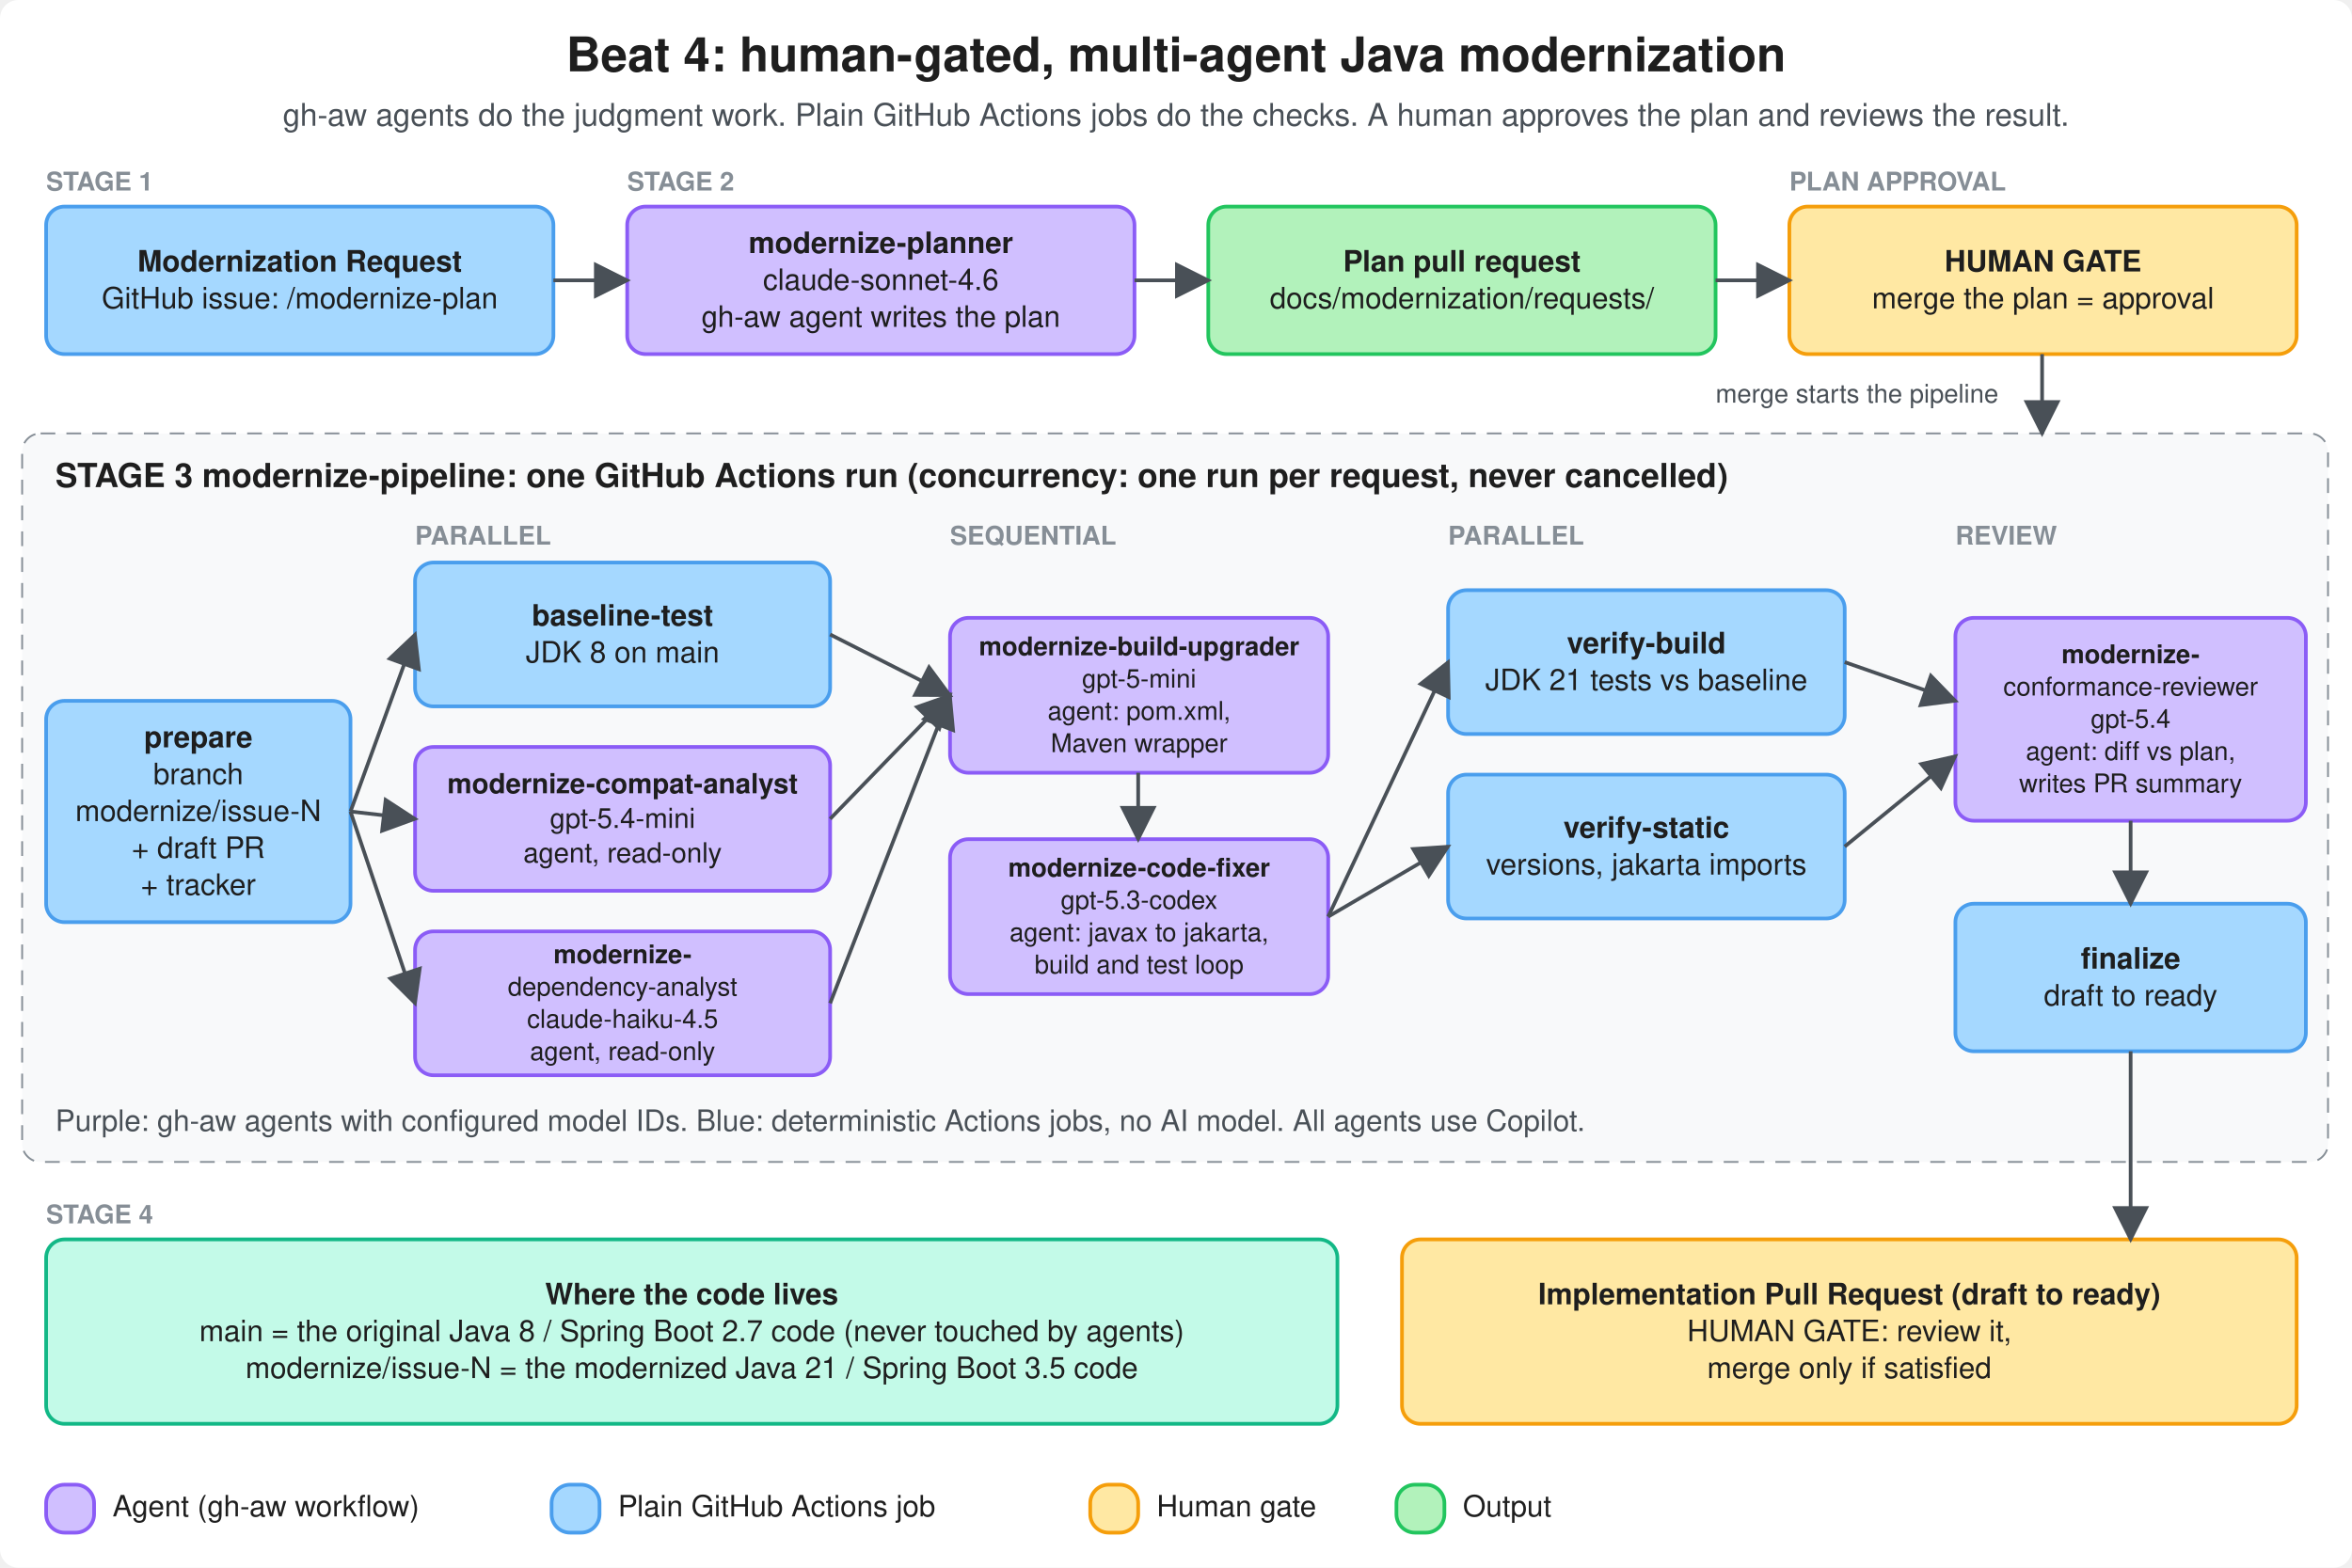
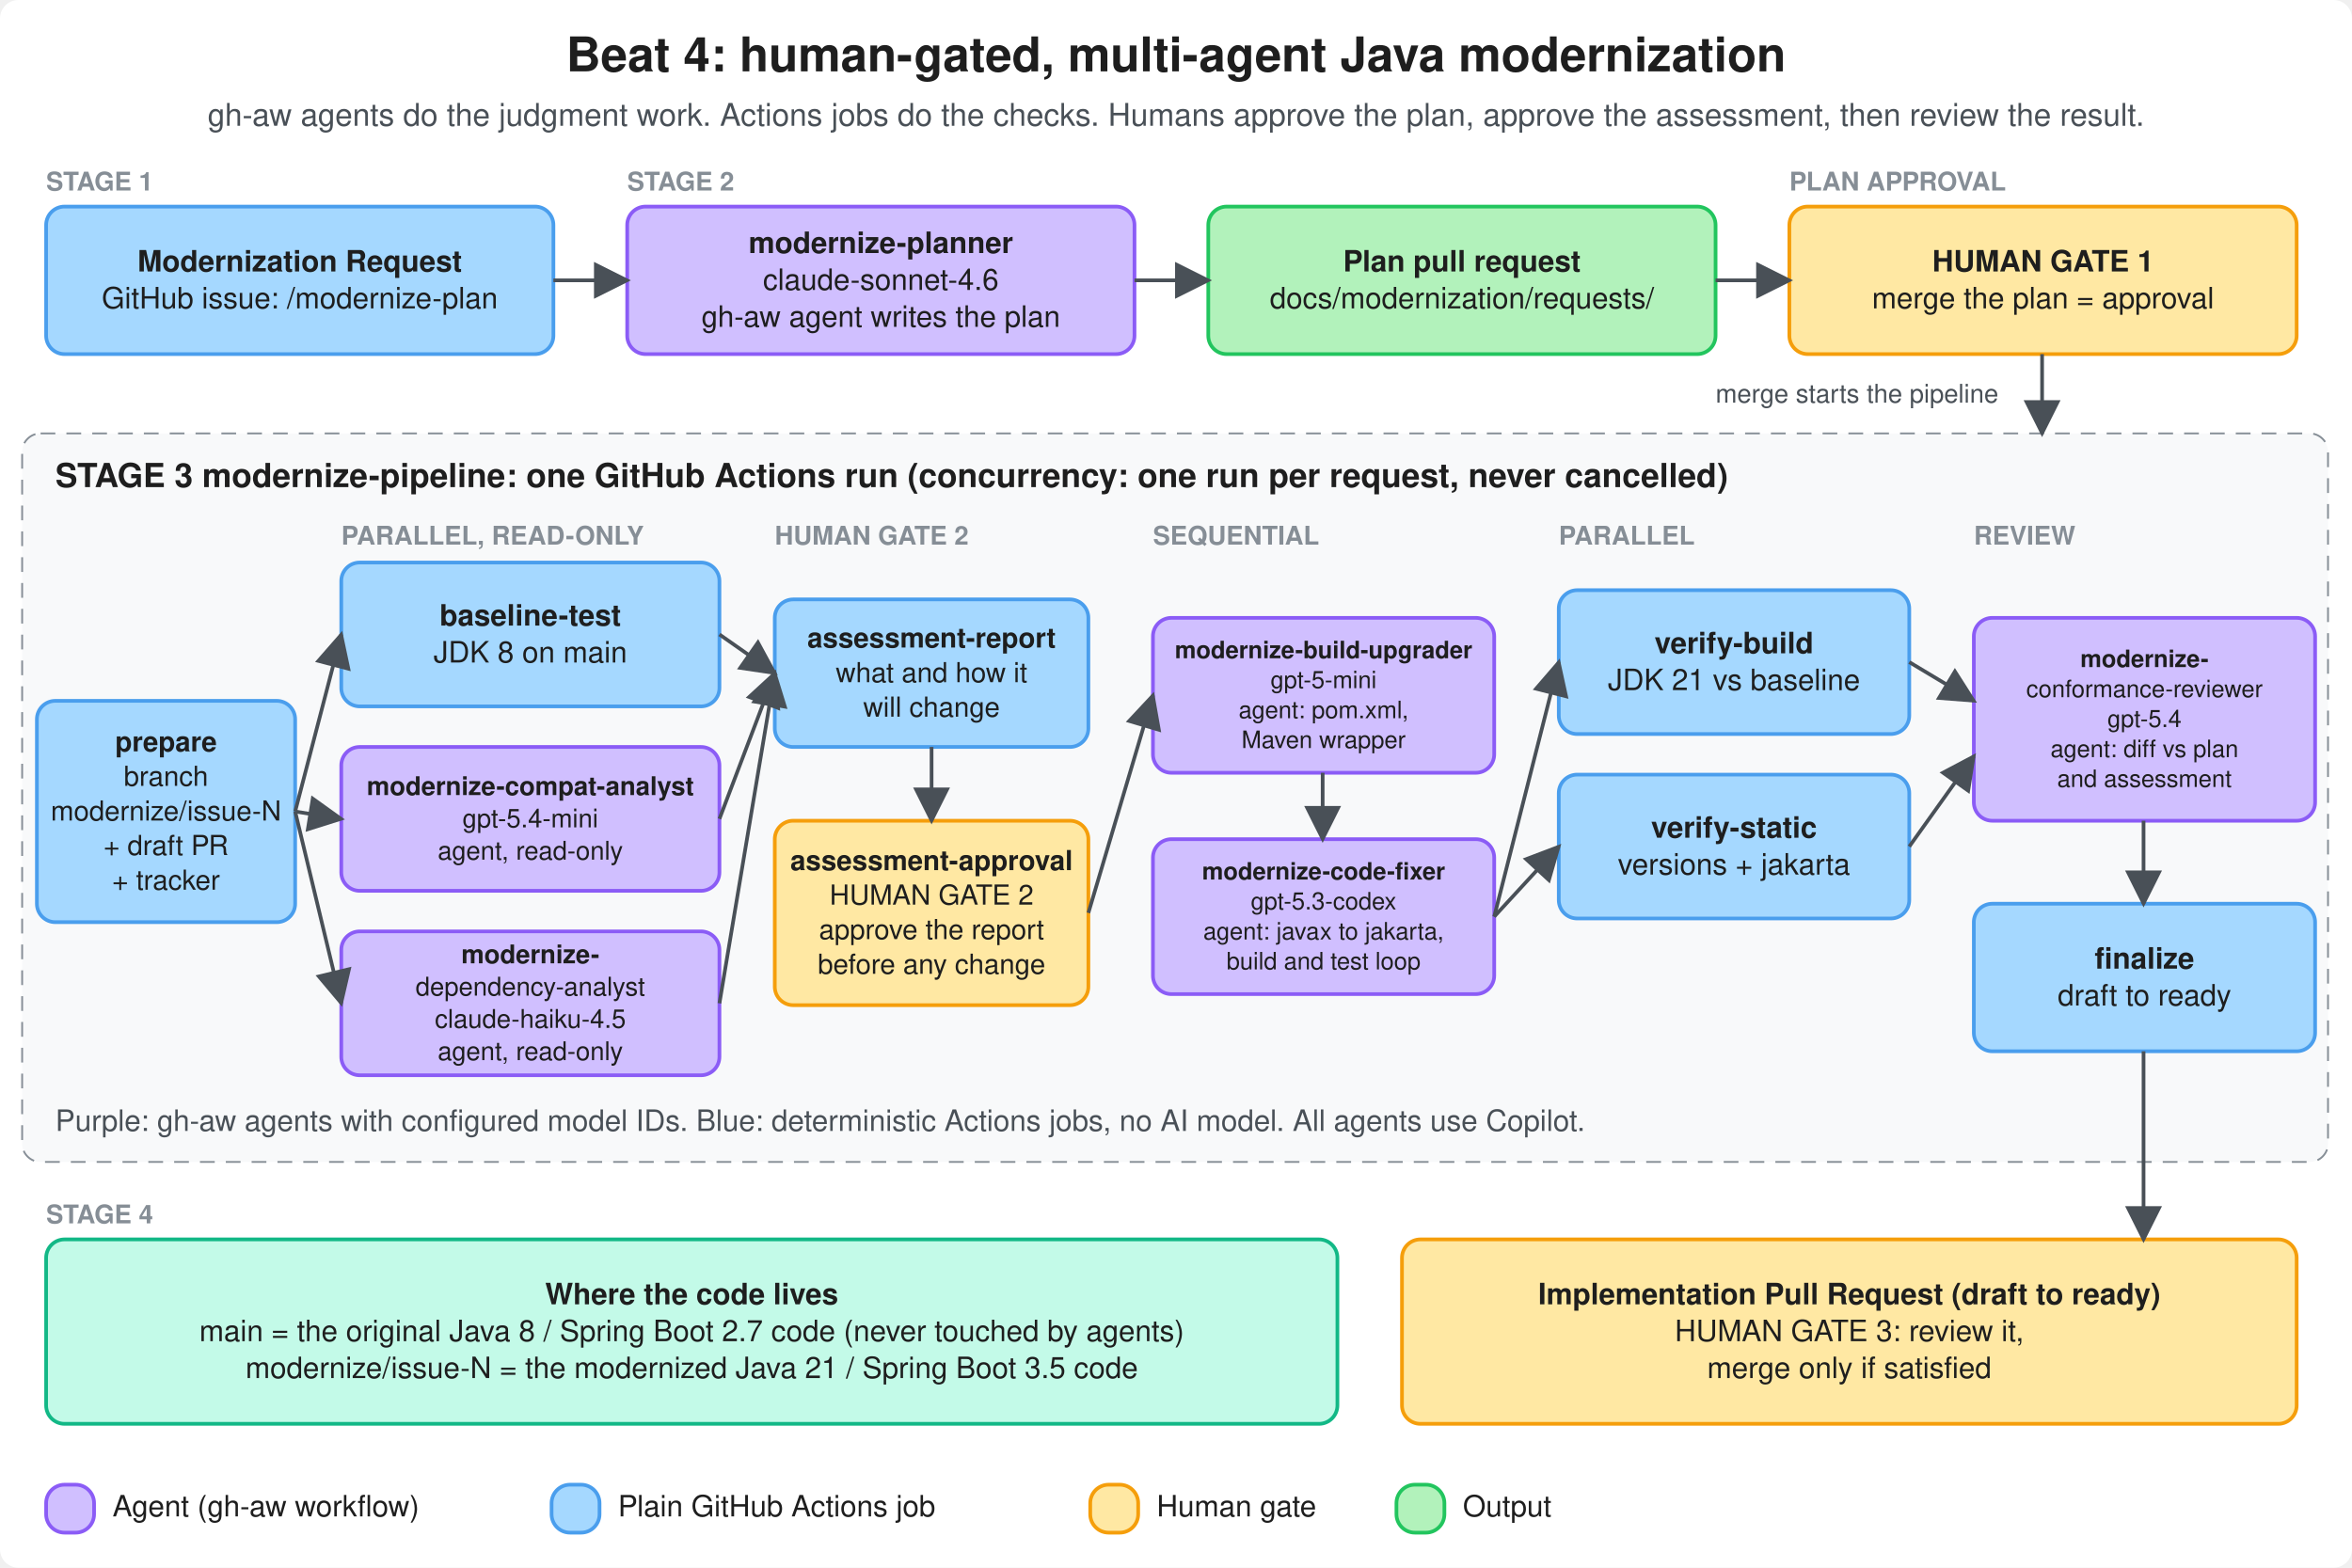
<svg xmlns="http://www.w3.org/2000/svg" viewBox="0 0 1275 850" width="1275" height="850">
  <defs>
    <marker id="ah" markerWidth="10" markerHeight="10" refX="9" refY="5" orient="auto-start-reverse">
      <path d="M0,0 L10,5 L0,10 z" fill="#495057" />
    </marker>
  </defs>
  <rect x="0" y="0" width="1275" height="850" rx="10" fill="#ffffff" stroke="#ffffff" stroke-width="0" />
  <text x="637.5" y="38.7" font-size="26" text-anchor="middle" fill="#1e1e1e" font-weight="700" font-family="Segoe UI, Helvetica, Arial, sans-serif">Beat 4: human-gated, multi-agent Java modernization</text>
-   <text x="637.5" y="68.2" font-size="17" text-anchor="middle" fill="#495057" font-family="Segoe UI, Helvetica, Arial, sans-serif">gh-aw agents do the judgment work. Plain GitHub Actions jobs do the checks. A human approves the plan and reviews the result.</text>
+   <text x="637.5" y="68.2" font-size="17" text-anchor="middle" fill="#495057" font-family="Segoe UI, Helvetica, Arial, sans-serif">gh-aw agents do the judgment work. Actions jobs do the checks. Humans approve the plan, approve the assessment, then review the result.</text>
  <rect x="25" y="112" width="275" height="80" rx="10" fill="#a5d8ff" stroke="#4a9eed" stroke-width="2" />
  <text x="162.5" y="147.2" font-size="16" text-anchor="middle" fill="#1e1e1e" font-weight="700" font-family="Segoe UI, Helvetica, Arial, sans-serif">Modernization Request</text>
  <text x="162.5" y="167.2" font-size="16" text-anchor="middle" fill="#1e1e1e" font-family="Segoe UI, Helvetica, Arial, sans-serif">GitHub issue: /modernize-plan</text>
  <text x="25" y="103.3" font-size="14" text-anchor="start" fill="#868e96" font-weight="700" font-family="Segoe UI, Helvetica, Arial, sans-serif">STAGE 1</text>
  <rect x="340" y="112" width="275" height="80" rx="10" fill="#d0bfff" stroke="#8b5cf6" stroke-width="2" />
  <text x="477.5" y="137.2" font-size="16" text-anchor="middle" fill="#1e1e1e" font-weight="700" font-family="Segoe UI, Helvetica, Arial, sans-serif">modernize-planner</text>
  <text x="477.5" y="157.2" font-size="16" text-anchor="middle" fill="#1e1e1e" font-family="Segoe UI, Helvetica, Arial, sans-serif">claude-sonnet-4.6</text>
  <text x="477.5" y="177.2" font-size="16" text-anchor="middle" fill="#1e1e1e" font-family="Segoe UI, Helvetica, Arial, sans-serif">gh-aw agent writes the plan</text>
  <text x="340" y="103.3" font-size="14" text-anchor="start" fill="#868e96" font-weight="700" font-family="Segoe UI, Helvetica, Arial, sans-serif">STAGE 2</text>
  <line x1="300" y1="152" x2="340" y2="152" stroke="#495057" stroke-width="2" marker-end="url(#ah)" />
  <rect x="655" y="112" width="275" height="80" rx="10" fill="#b2f2bb" stroke="#22c55e" stroke-width="2" />
  <text x="792.5" y="147.2" font-size="16" text-anchor="middle" fill="#1e1e1e" font-weight="700" font-family="Segoe UI, Helvetica, Arial, sans-serif">Plan pull request</text>
  <text x="792.5" y="167.2" font-size="16" text-anchor="middle" fill="#1e1e1e" font-family="Segoe UI, Helvetica, Arial, sans-serif">docs/modernization/requests/</text>
  <line x1="615" y1="152" x2="655" y2="152" stroke="#495057" stroke-width="2" marker-end="url(#ah)" />
  <rect x="970" y="112" width="275" height="80" rx="10" fill="#ffe8a3" stroke="#f59e0b" stroke-width="2" />
-   <text x="1107.5" y="147.2" font-size="16" text-anchor="middle" fill="#1e1e1e" font-weight="700" font-family="Segoe UI, Helvetica, Arial, sans-serif">HUMAN GATE</text>
+   <text x="1107.5" y="147.2" font-size="16" text-anchor="middle" fill="#1e1e1e" font-weight="700" font-family="Segoe UI, Helvetica, Arial, sans-serif">HUMAN GATE 1</text>
  <text x="1107.5" y="167.2" font-size="16" text-anchor="middle" fill="#1e1e1e" font-family="Segoe UI, Helvetica, Arial, sans-serif">merge the plan = approval</text>
  <text x="970" y="103.3" font-size="14" text-anchor="start" fill="#868e96" font-weight="700" font-family="Segoe UI, Helvetica, Arial, sans-serif">PLAN APPROVAL</text>
  <line x1="930" y1="152" x2="970" y2="152" stroke="#495057" stroke-width="2" marker-end="url(#ah)" />
  <rect x="12" y="235" width="1250" height="395" rx="10" fill="#f8f9fa" stroke="#868e96" stroke-width="1" stroke-dasharray="8 6" />
  <text x="30" y="264.1" font-size="18" text-anchor="start" fill="#1e1e1e" font-weight="700" font-family="Segoe UI, Helvetica, Arial, sans-serif">STAGE 3   modernize-pipeline: one GitHub Actions run (concurrency: one run per request, never cancelled)</text>
-   <text x="1000" y="260.3" font-size="14" text-anchor="start" fill="#1e1e1e" font-family="Segoe UI, Helvetica, Arial, sans-serif" />
-   <text x="225" y="295.3" font-size="14" text-anchor="start" fill="#868e96" font-weight="700" font-family="Segoe UI, Helvetica, Arial, sans-serif">PARALLEL</text>
-   <text x="515" y="295.3" font-size="14" text-anchor="start" fill="#868e96" font-weight="700" font-family="Segoe UI, Helvetica, Arial, sans-serif">SEQUENTIAL</text>
-   <text x="785" y="295.3" font-size="14" text-anchor="start" fill="#868e96" font-weight="700" font-family="Segoe UI, Helvetica, Arial, sans-serif">PARALLEL</text>
-   <text x="1060" y="295.3" font-size="14" text-anchor="start" fill="#868e96" font-weight="700" font-family="Segoe UI, Helvetica, Arial, sans-serif">REVIEW</text>
+   <text x="185" y="295.3" font-size="14" text-anchor="start" fill="#868e96" font-weight="700" font-family="Segoe UI, Helvetica, Arial, sans-serif">PARALLEL, READ-ONLY</text>
+   <text x="420" y="295.3" font-size="14" text-anchor="start" fill="#868e96" font-weight="700" font-family="Segoe UI, Helvetica, Arial, sans-serif">HUMAN GATE 2</text>
+   <text x="625" y="295.3" font-size="14" text-anchor="start" fill="#868e96" font-weight="700" font-family="Segoe UI, Helvetica, Arial, sans-serif">SEQUENTIAL</text>
+   <text x="845" y="295.3" font-size="14" text-anchor="start" fill="#868e96" font-weight="700" font-family="Segoe UI, Helvetica, Arial, sans-serif">PARALLEL</text>
+   <text x="1070" y="295.3" font-size="14" text-anchor="start" fill="#868e96" font-weight="700" font-family="Segoe UI, Helvetica, Arial, sans-serif">REVIEW</text>
  <line x1="1107" y1="192" x2="1107" y2="235" stroke="#495057" stroke-width="2" marker-end="url(#ah)" />
  <text x="930" y="218.3" font-size="14" text-anchor="start" fill="#495057" font-family="Segoe UI, Helvetica, Arial, sans-serif">merge starts the pipeline</text>
-   <rect x="25" y="380" width="165" height="120" rx="10" fill="#a5d8ff" stroke="#4a9eed" stroke-width="2" />
-   <text x="107.5" y="405.2" font-size="16" text-anchor="middle" fill="#1e1e1e" font-weight="700" font-family="Segoe UI, Helvetica, Arial, sans-serif">prepare</text>
-   <text x="107.5" y="425.2" font-size="16" text-anchor="middle" fill="#1e1e1e" font-family="Segoe UI, Helvetica, Arial, sans-serif">branch</text>
-   <text x="107.5" y="445.2" font-size="16" text-anchor="middle" fill="#1e1e1e" font-family="Segoe UI, Helvetica, Arial, sans-serif">modernize/issue-N</text>
-   <text x="107.5" y="465.2" font-size="16" text-anchor="middle" fill="#1e1e1e" font-family="Segoe UI, Helvetica, Arial, sans-serif">+ draft PR</text>
-   <text x="107.5" y="485.2" font-size="16" text-anchor="middle" fill="#1e1e1e" font-family="Segoe UI, Helvetica, Arial, sans-serif">+ tracker</text>
-   <rect x="225" y="305" width="225" height="78" rx="10" fill="#a5d8ff" stroke="#4a9eed" stroke-width="2" />
-   <text x="337.5" y="339.2" font-size="16" text-anchor="middle" fill="#1e1e1e" font-weight="700" font-family="Segoe UI, Helvetica, Arial, sans-serif">baseline-test</text>
-   <text x="337.5" y="359.2" font-size="16" text-anchor="middle" fill="#1e1e1e" font-family="Segoe UI, Helvetica, Arial, sans-serif">JDK 8 on main</text>
-   <rect x="225" y="405" width="225" height="78" rx="10" fill="#d0bfff" stroke="#8b5cf6" stroke-width="2" />
-   <text x="337.5" y="430.1" font-size="15" text-anchor="middle" fill="#1e1e1e" font-weight="700" font-family="Segoe UI, Helvetica, Arial, sans-serif">modernize-compat-analyst</text>
-   <text x="337.5" y="448.9" font-size="15" text-anchor="middle" fill="#1e1e1e" font-family="Segoe UI, Helvetica, Arial, sans-serif">gpt-5.4-mini</text>
-   <text x="337.5" y="467.6" font-size="15" text-anchor="middle" fill="#1e1e1e" font-family="Segoe UI, Helvetica, Arial, sans-serif">agent, read-only</text>
-   <rect x="225" y="505" width="225" height="78" rx="10" fill="#d0bfff" stroke="#8b5cf6" stroke-width="2" />
-   <text x="337.5" y="522.3" font-size="14" text-anchor="middle" fill="#1e1e1e" font-weight="700" font-family="Segoe UI, Helvetica, Arial, sans-serif">modernize-</text>
-   <text x="337.5" y="539.8" font-size="14" text-anchor="middle" fill="#1e1e1e" font-family="Segoe UI, Helvetica, Arial, sans-serif">dependency-analyst</text>
-   <text x="337.5" y="557.3" font-size="14" text-anchor="middle" fill="#1e1e1e" font-family="Segoe UI, Helvetica, Arial, sans-serif">claude-haiku-4.5</text>
-   <text x="337.5" y="574.8" font-size="14" text-anchor="middle" fill="#1e1e1e" font-family="Segoe UI, Helvetica, Arial, sans-serif">agent, read-only</text>
-   <line x1="190" y1="440" x2="225" y2="344" stroke="#495057" stroke-width="2" marker-end="url(#ah)" />
-   <line x1="190" y1="440" x2="225" y2="444" stroke="#495057" stroke-width="2" marker-end="url(#ah)" />
-   <line x1="190" y1="440" x2="225" y2="544" stroke="#495057" stroke-width="2" marker-end="url(#ah)" />
-   <rect x="515" y="335" width="205" height="84" rx="10" fill="#d0bfff" stroke="#8b5cf6" stroke-width="2" />
-   <text x="617.5" y="355.3" font-size="14" text-anchor="middle" fill="#1e1e1e" font-weight="700" font-family="Segoe UI, Helvetica, Arial, sans-serif">modernize-build-upgrader</text>
-   <text x="617.5" y="372.8" font-size="14" text-anchor="middle" fill="#1e1e1e" font-family="Segoe UI, Helvetica, Arial, sans-serif">gpt-5-mini</text>
-   <text x="617.5" y="390.3" font-size="14" text-anchor="middle" fill="#1e1e1e" font-family="Segoe UI, Helvetica, Arial, sans-serif">agent: pom.xml,</text>
-   <text x="617.5" y="407.8" font-size="14" text-anchor="middle" fill="#1e1e1e" font-family="Segoe UI, Helvetica, Arial, sans-serif">Maven wrapper</text>
-   <rect x="515" y="455" width="205" height="84" rx="10" fill="#d0bfff" stroke="#8b5cf6" stroke-width="2" />
-   <text x="617.5" y="475.3" font-size="14" text-anchor="middle" fill="#1e1e1e" font-weight="700" font-family="Segoe UI, Helvetica, Arial, sans-serif">modernize-code-fixer</text>
-   <text x="617.5" y="492.8" font-size="14" text-anchor="middle" fill="#1e1e1e" font-family="Segoe UI, Helvetica, Arial, sans-serif">gpt-5.3-codex</text>
-   <text x="617.5" y="510.3" font-size="14" text-anchor="middle" fill="#1e1e1e" font-family="Segoe UI, Helvetica, Arial, sans-serif">agent: javax to jakarta,</text>
-   <text x="617.5" y="527.8" font-size="14" text-anchor="middle" fill="#1e1e1e" font-family="Segoe UI, Helvetica, Arial, sans-serif">build and test loop</text>
-   <line x1="450" y1="344" x2="515" y2="377" stroke="#495057" stroke-width="2" marker-end="url(#ah)" />
-   <line x1="450" y1="444" x2="515" y2="377" stroke="#495057" stroke-width="2" marker-end="url(#ah)" />
-   <line x1="450" y1="544" x2="515" y2="377" stroke="#495057" stroke-width="2" marker-end="url(#ah)" />
-   <line x1="617" y1="419" x2="617" y2="455" stroke="#495057" stroke-width="2" marker-end="url(#ah)" />
-   <rect x="785" y="320" width="215" height="78" rx="10" fill="#a5d8ff" stroke="#4a9eed" stroke-width="2" />
-   <text x="892.5" y="354.2" font-size="16" text-anchor="middle" fill="#1e1e1e" font-weight="700" font-family="Segoe UI, Helvetica, Arial, sans-serif">verify-build</text>
-   <text x="892.5" y="374.2" font-size="16" text-anchor="middle" fill="#1e1e1e" font-family="Segoe UI, Helvetica, Arial, sans-serif">JDK 21 tests vs baseline</text>
-   <rect x="785" y="420" width="215" height="78" rx="10" fill="#a5d8ff" stroke="#4a9eed" stroke-width="2" />
-   <text x="892.5" y="454.2" font-size="16" text-anchor="middle" fill="#1e1e1e" font-weight="700" font-family="Segoe UI, Helvetica, Arial, sans-serif">verify-static</text>
-   <text x="892.5" y="474.2" font-size="16" text-anchor="middle" fill="#1e1e1e" font-family="Segoe UI, Helvetica, Arial, sans-serif">versions, jakarta imports</text>
-   <line x1="720" y1="497" x2="785" y2="359" stroke="#495057" stroke-width="2" marker-end="url(#ah)" />
-   <line x1="720" y1="497" x2="785" y2="459" stroke="#495057" stroke-width="2" marker-end="url(#ah)" />
-   <rect x="1060" y="335" width="190" height="110" rx="10" fill="#d0bfff" stroke="#8b5cf6" stroke-width="2" />
-   <text x="1155.0" y="359.6" font-size="14" text-anchor="middle" fill="#1e1e1e" font-weight="700" font-family="Segoe UI, Helvetica, Arial, sans-serif">modernize-</text>
-   <text x="1155.0" y="377.1" font-size="14" text-anchor="middle" fill="#1e1e1e" font-family="Segoe UI, Helvetica, Arial, sans-serif">conformance-reviewer</text>
-   <text x="1155.0" y="394.6" font-size="14" text-anchor="middle" fill="#1e1e1e" font-family="Segoe UI, Helvetica, Arial, sans-serif">gpt-5.4</text>
-   <text x="1155.0" y="412.1" font-size="14" text-anchor="middle" fill="#1e1e1e" font-family="Segoe UI, Helvetica, Arial, sans-serif">agent: diff vs plan,</text>
-   <text x="1155.0" y="429.6" font-size="14" text-anchor="middle" fill="#1e1e1e" font-family="Segoe UI, Helvetica, Arial, sans-serif">writes PR summary</text>
-   <line x1="1000" y1="359" x2="1060" y2="380" stroke="#495057" stroke-width="2" marker-end="url(#ah)" />
-   <line x1="1000" y1="459" x2="1060" y2="410" stroke="#495057" stroke-width="2" marker-end="url(#ah)" />
-   <rect x="1060" y="490" width="190" height="80" rx="10" fill="#a5d8ff" stroke="#4a9eed" stroke-width="2" />
-   <text x="1155.0" y="525.2" font-size="16" text-anchor="middle" fill="#1e1e1e" font-weight="700" font-family="Segoe UI, Helvetica, Arial, sans-serif">finalize</text>
-   <text x="1155.0" y="545.2" font-size="16" text-anchor="middle" fill="#1e1e1e" font-family="Segoe UI, Helvetica, Arial, sans-serif">draft to ready</text>
-   <line x1="1155" y1="445" x2="1155" y2="490" stroke="#495057" stroke-width="2" marker-end="url(#ah)" />
+   <rect x="20" y="380" width="140" height="120" rx="10" fill="#a5d8ff" stroke="#4a9eed" stroke-width="2" />
+   <text x="90.0" y="407.4" font-size="15" text-anchor="middle" fill="#1e1e1e" font-weight="700" font-family="Segoe UI, Helvetica, Arial, sans-serif">prepare</text>
+   <text x="90.0" y="426.1" font-size="15" text-anchor="middle" fill="#1e1e1e" font-family="Segoe UI, Helvetica, Arial, sans-serif">branch</text>
+   <text x="90.0" y="444.9" font-size="15" text-anchor="middle" fill="#1e1e1e" font-family="Segoe UI, Helvetica, Arial, sans-serif">modernize/issue-N</text>
+   <text x="90.0" y="463.6" font-size="15" text-anchor="middle" fill="#1e1e1e" font-family="Segoe UI, Helvetica, Arial, sans-serif">+ draft PR</text>
+   <text x="90.0" y="482.4" font-size="15" text-anchor="middle" fill="#1e1e1e" font-family="Segoe UI, Helvetica, Arial, sans-serif">+ tracker</text>
+   <rect x="185" y="305" width="205" height="78" rx="10" fill="#a5d8ff" stroke="#4a9eed" stroke-width="2" />
+   <text x="287.5" y="339.2" font-size="16" text-anchor="middle" fill="#1e1e1e" font-weight="700" font-family="Segoe UI, Helvetica, Arial, sans-serif">baseline-test</text>
+   <text x="287.5" y="359.2" font-size="16" text-anchor="middle" fill="#1e1e1e" font-family="Segoe UI, Helvetica, Arial, sans-serif">JDK 8 on main</text>
+   <rect x="185" y="405" width="205" height="78" rx="10" fill="#d0bfff" stroke="#8b5cf6" stroke-width="2" />
+   <text x="287.5" y="431.1" font-size="14" text-anchor="middle" fill="#1e1e1e" font-weight="700" font-family="Segoe UI, Helvetica, Arial, sans-serif">modernize-compat-analyst</text>
+   <text x="287.5" y="448.6" font-size="14" text-anchor="middle" fill="#1e1e1e" font-family="Segoe UI, Helvetica, Arial, sans-serif">gpt-5.4-mini</text>
+   <text x="287.5" y="466.1" font-size="14" text-anchor="middle" fill="#1e1e1e" font-family="Segoe UI, Helvetica, Arial, sans-serif">agent, read-only</text>
+   <rect x="185" y="505" width="205" height="78" rx="10" fill="#d0bfff" stroke="#8b5cf6" stroke-width="2" />
+   <text x="287.5" y="522.3" font-size="14" text-anchor="middle" fill="#1e1e1e" font-weight="700" font-family="Segoe UI, Helvetica, Arial, sans-serif">modernize-</text>
+   <text x="287.5" y="539.8" font-size="14" text-anchor="middle" fill="#1e1e1e" font-family="Segoe UI, Helvetica, Arial, sans-serif">dependency-analyst</text>
+   <text x="287.5" y="557.3" font-size="14" text-anchor="middle" fill="#1e1e1e" font-family="Segoe UI, Helvetica, Arial, sans-serif">claude-haiku-4.5</text>
+   <text x="287.5" y="574.8" font-size="14" text-anchor="middle" fill="#1e1e1e" font-family="Segoe UI, Helvetica, Arial, sans-serif">agent, read-only</text>
+   <line x1="160" y1="440" x2="185" y2="344" stroke="#495057" stroke-width="2" marker-end="url(#ah)" />
+   <line x1="160" y1="440" x2="185" y2="444" stroke="#495057" stroke-width="2" marker-end="url(#ah)" />
+   <line x1="160" y1="440" x2="185" y2="544" stroke="#495057" stroke-width="2" marker-end="url(#ah)" />
+   <rect x="420" y="325" width="170" height="80" rx="10" fill="#a5d8ff" stroke="#4a9eed" stroke-width="2" />
+   <text x="505.0" y="351.1" font-size="15" text-anchor="middle" fill="#1e1e1e" font-weight="700" font-family="Segoe UI, Helvetica, Arial, sans-serif">assessment-report</text>
+   <text x="505.0" y="369.9" font-size="15" text-anchor="middle" fill="#1e1e1e" font-family="Segoe UI, Helvetica, Arial, sans-serif">what and how it</text>
+   <text x="505.0" y="388.6" font-size="15" text-anchor="middle" fill="#1e1e1e" font-family="Segoe UI, Helvetica, Arial, sans-serif">will change</text>
+   <line x1="390" y1="344" x2="420" y2="365" stroke="#495057" stroke-width="2" marker-end="url(#ah)" />
+   <line x1="390" y1="444" x2="420" y2="365" stroke="#495057" stroke-width="2" marker-end="url(#ah)" />
+   <line x1="390" y1="544" x2="420" y2="365" stroke="#495057" stroke-width="2" marker-end="url(#ah)" />
+   <rect x="420" y="445" width="170" height="100" rx="10" fill="#ffe8a3" stroke="#f59e0b" stroke-width="2" />
+   <text x="505.0" y="471.8" font-size="15" text-anchor="middle" fill="#1e1e1e" font-weight="700" font-family="Segoe UI, Helvetica, Arial, sans-serif">assessment-approval</text>
+   <text x="505.0" y="490.5" font-size="15" text-anchor="middle" fill="#1e1e1e" font-family="Segoe UI, Helvetica, Arial, sans-serif">HUMAN GATE 2</text>
+   <text x="505.0" y="509.2" font-size="15" text-anchor="middle" fill="#1e1e1e" font-family="Segoe UI, Helvetica, Arial, sans-serif">approve the report</text>
+   <text x="505.0" y="528.0" font-size="15" text-anchor="middle" fill="#1e1e1e" font-family="Segoe UI, Helvetica, Arial, sans-serif">before any change</text>
+   <line x1="505" y1="405" x2="505" y2="445" stroke="#495057" stroke-width="2" marker-end="url(#ah)" />
+   <rect x="625" y="335" width="185" height="84" rx="10" fill="#d0bfff" stroke="#8b5cf6" stroke-width="2" />
+   <text x="717.5" y="356.9" font-size="13" text-anchor="middle" fill="#1e1e1e" font-weight="700" font-family="Segoe UI, Helvetica, Arial, sans-serif">modernize-build-upgrader</text>
+   <text x="717.5" y="373.1" font-size="13" text-anchor="middle" fill="#1e1e1e" font-family="Segoe UI, Helvetica, Arial, sans-serif">gpt-5-mini</text>
+   <text x="717.5" y="389.4" font-size="13" text-anchor="middle" fill="#1e1e1e" font-family="Segoe UI, Helvetica, Arial, sans-serif">agent: pom.xml,</text>
+   <text x="717.5" y="405.6" font-size="13" text-anchor="middle" fill="#1e1e1e" font-family="Segoe UI, Helvetica, Arial, sans-serif">Maven wrapper</text>
+   <rect x="625" y="455" width="185" height="84" rx="10" fill="#d0bfff" stroke="#8b5cf6" stroke-width="2" />
+   <text x="717.5" y="476.9" font-size="13" text-anchor="middle" fill="#1e1e1e" font-weight="700" font-family="Segoe UI, Helvetica, Arial, sans-serif">modernize-code-fixer</text>
+   <text x="717.5" y="493.1" font-size="13" text-anchor="middle" fill="#1e1e1e" font-family="Segoe UI, Helvetica, Arial, sans-serif">gpt-5.3-codex</text>
+   <text x="717.5" y="509.4" font-size="13" text-anchor="middle" fill="#1e1e1e" font-family="Segoe UI, Helvetica, Arial, sans-serif">agent: javax to jakarta,</text>
+   <text x="717.5" y="525.6" font-size="13" text-anchor="middle" fill="#1e1e1e" font-family="Segoe UI, Helvetica, Arial, sans-serif">build and test loop</text>
+   <line x1="590" y1="495" x2="625" y2="377" stroke="#495057" stroke-width="2" marker-end="url(#ah)" />
+   <line x1="717" y1="419" x2="717" y2="455" stroke="#495057" stroke-width="2" marker-end="url(#ah)" />
+   <rect x="845" y="320" width="190" height="78" rx="10" fill="#a5d8ff" stroke="#4a9eed" stroke-width="2" />
+   <text x="940.0" y="354.2" font-size="16" text-anchor="middle" fill="#1e1e1e" font-weight="700" font-family="Segoe UI, Helvetica, Arial, sans-serif">verify-build</text>
+   <text x="940.0" y="374.2" font-size="16" text-anchor="middle" fill="#1e1e1e" font-family="Segoe UI, Helvetica, Arial, sans-serif">JDK 21 vs baseline</text>
+   <rect x="845" y="420" width="190" height="78" rx="10" fill="#a5d8ff" stroke="#4a9eed" stroke-width="2" />
+   <text x="940.0" y="454.2" font-size="16" text-anchor="middle" fill="#1e1e1e" font-weight="700" font-family="Segoe UI, Helvetica, Arial, sans-serif">verify-static</text>
+   <text x="940.0" y="474.2" font-size="16" text-anchor="middle" fill="#1e1e1e" font-family="Segoe UI, Helvetica, Arial, sans-serif">versions + jakarta</text>
+   <line x1="810" y1="497" x2="845" y2="359" stroke="#495057" stroke-width="2" marker-end="url(#ah)" />
+   <line x1="810" y1="497" x2="845" y2="459" stroke="#495057" stroke-width="2" marker-end="url(#ah)" />
+   <rect x="1070" y="335" width="185" height="110" rx="10" fill="#d0bfff" stroke="#8b5cf6" stroke-width="2" />
+   <text x="1162.5" y="361.7" font-size="13" text-anchor="middle" fill="#1e1e1e" font-weight="700" font-family="Segoe UI, Helvetica, Arial, sans-serif">modernize-</text>
+   <text x="1162.5" y="378.0" font-size="13" text-anchor="middle" fill="#1e1e1e" font-family="Segoe UI, Helvetica, Arial, sans-serif">conformance-reviewer</text>
+   <text x="1162.5" y="394.2" font-size="13" text-anchor="middle" fill="#1e1e1e" font-family="Segoe UI, Helvetica, Arial, sans-serif">gpt-5.4</text>
+   <text x="1162.5" y="410.5" font-size="13" text-anchor="middle" fill="#1e1e1e" font-family="Segoe UI, Helvetica, Arial, sans-serif">agent: diff vs plan</text>
+   <text x="1162.5" y="426.7" font-size="13" text-anchor="middle" fill="#1e1e1e" font-family="Segoe UI, Helvetica, Arial, sans-serif">and assessment</text>
+   <line x1="1035" y1="359" x2="1070" y2="380" stroke="#495057" stroke-width="2" marker-end="url(#ah)" />
+   <line x1="1035" y1="459" x2="1070" y2="410" stroke="#495057" stroke-width="2" marker-end="url(#ah)" />
+   <rect x="1070" y="490" width="185" height="80" rx="10" fill="#a5d8ff" stroke="#4a9eed" stroke-width="2" />
+   <text x="1162.5" y="525.2" font-size="16" text-anchor="middle" fill="#1e1e1e" font-weight="700" font-family="Segoe UI, Helvetica, Arial, sans-serif">finalize</text>
+   <text x="1162.5" y="545.2" font-size="16" text-anchor="middle" fill="#1e1e1e" font-family="Segoe UI, Helvetica, Arial, sans-serif">draft to ready</text>
+   <line x1="1162" y1="445" x2="1162" y2="490" stroke="#495057" stroke-width="2" marker-end="url(#ah)" />
  <text x="30" y="613.2" font-size="16" text-anchor="start" fill="#495057" font-family="Segoe UI, Helvetica, Arial, sans-serif">Purple: gh-aw agents with configured model IDs. Blue: deterministic Actions jobs, no AI model. All agents use Copilot.</text>
  <text x="25" y="663.3" font-size="14" text-anchor="start" fill="#868e96" font-weight="700" font-family="Segoe UI, Helvetica, Arial, sans-serif">STAGE 4</text>
  <rect x="25" y="672" width="700" height="100" rx="10" fill="#c3fae8" stroke="#12b886" stroke-width="2" />
  <text x="375.0" y="707.2" font-size="16" text-anchor="middle" fill="#1e1e1e" font-weight="700" font-family="Segoe UI, Helvetica, Arial, sans-serif">Where the code lives</text>
  <text x="375.0" y="727.2" font-size="16" text-anchor="middle" fill="#1e1e1e" font-family="Segoe UI, Helvetica, Arial, sans-serif">main = the original Java 8 / Spring Boot 2.7 code (never touched by agents)</text>
  <text x="375.0" y="747.2" font-size="16" text-anchor="middle" fill="#1e1e1e" font-family="Segoe UI, Helvetica, Arial, sans-serif">modernize/issue-N = the modernized Java 21 / Spring Boot 3.5 code</text>
  <rect x="760" y="672" width="485" height="100" rx="10" fill="#ffe8a3" stroke="#f59e0b" stroke-width="2" />
  <text x="1002.5" y="707.2" font-size="16" text-anchor="middle" fill="#1e1e1e" font-weight="700" font-family="Segoe UI, Helvetica, Arial, sans-serif">Implementation Pull Request (draft to ready)</text>
-   <text x="1002.5" y="727.2" font-size="16" text-anchor="middle" fill="#1e1e1e" font-family="Segoe UI, Helvetica, Arial, sans-serif">HUMAN GATE: review it,</text>
+   <text x="1002.5" y="727.2" font-size="16" text-anchor="middle" fill="#1e1e1e" font-family="Segoe UI, Helvetica, Arial, sans-serif">HUMAN GATE 3: review it,</text>
  <text x="1002.5" y="747.2" font-size="16" text-anchor="middle" fill="#1e1e1e" font-family="Segoe UI, Helvetica, Arial, sans-serif">merge only if satisfied</text>
-   <line x1="1155" y1="570" x2="1155" y2="672" stroke="#495057" stroke-width="2" marker-end="url(#ah)" />
+   <line x1="1162" y1="570" x2="1162" y2="672" stroke="#495057" stroke-width="2" marker-end="url(#ah)" />
  <rect x="25" y="805" width="26" height="26" rx="10" fill="#d0bfff" stroke="#8b5cf6" stroke-width="2" />
  <text x="61" y="822.2" font-size="16" text-anchor="start" fill="#1e1e1e" font-family="Segoe UI, Helvetica, Arial, sans-serif">Agent (gh-aw workflow)</text>
  <rect x="299" y="805" width="26" height="26" rx="10" fill="#a5d8ff" stroke="#4a9eed" stroke-width="2" />
  <text x="335" y="822.2" font-size="16" text-anchor="start" fill="#1e1e1e" font-family="Segoe UI, Helvetica, Arial, sans-serif">Plain GitHub Actions job</text>
  <rect x="591" y="805" width="26" height="26" rx="10" fill="#ffe8a3" stroke="#f59e0b" stroke-width="2" />
  <text x="627" y="822.2" font-size="16" text-anchor="start" fill="#1e1e1e" font-family="Segoe UI, Helvetica, Arial, sans-serif">Human gate</text>
  <rect x="757" y="805" width="26" height="26" rx="10" fill="#b2f2bb" stroke="#22c55e" stroke-width="2" />
  <text x="793" y="822.2" font-size="16" text-anchor="start" fill="#1e1e1e" font-family="Segoe UI, Helvetica, Arial, sans-serif">Output</text>
</svg>
